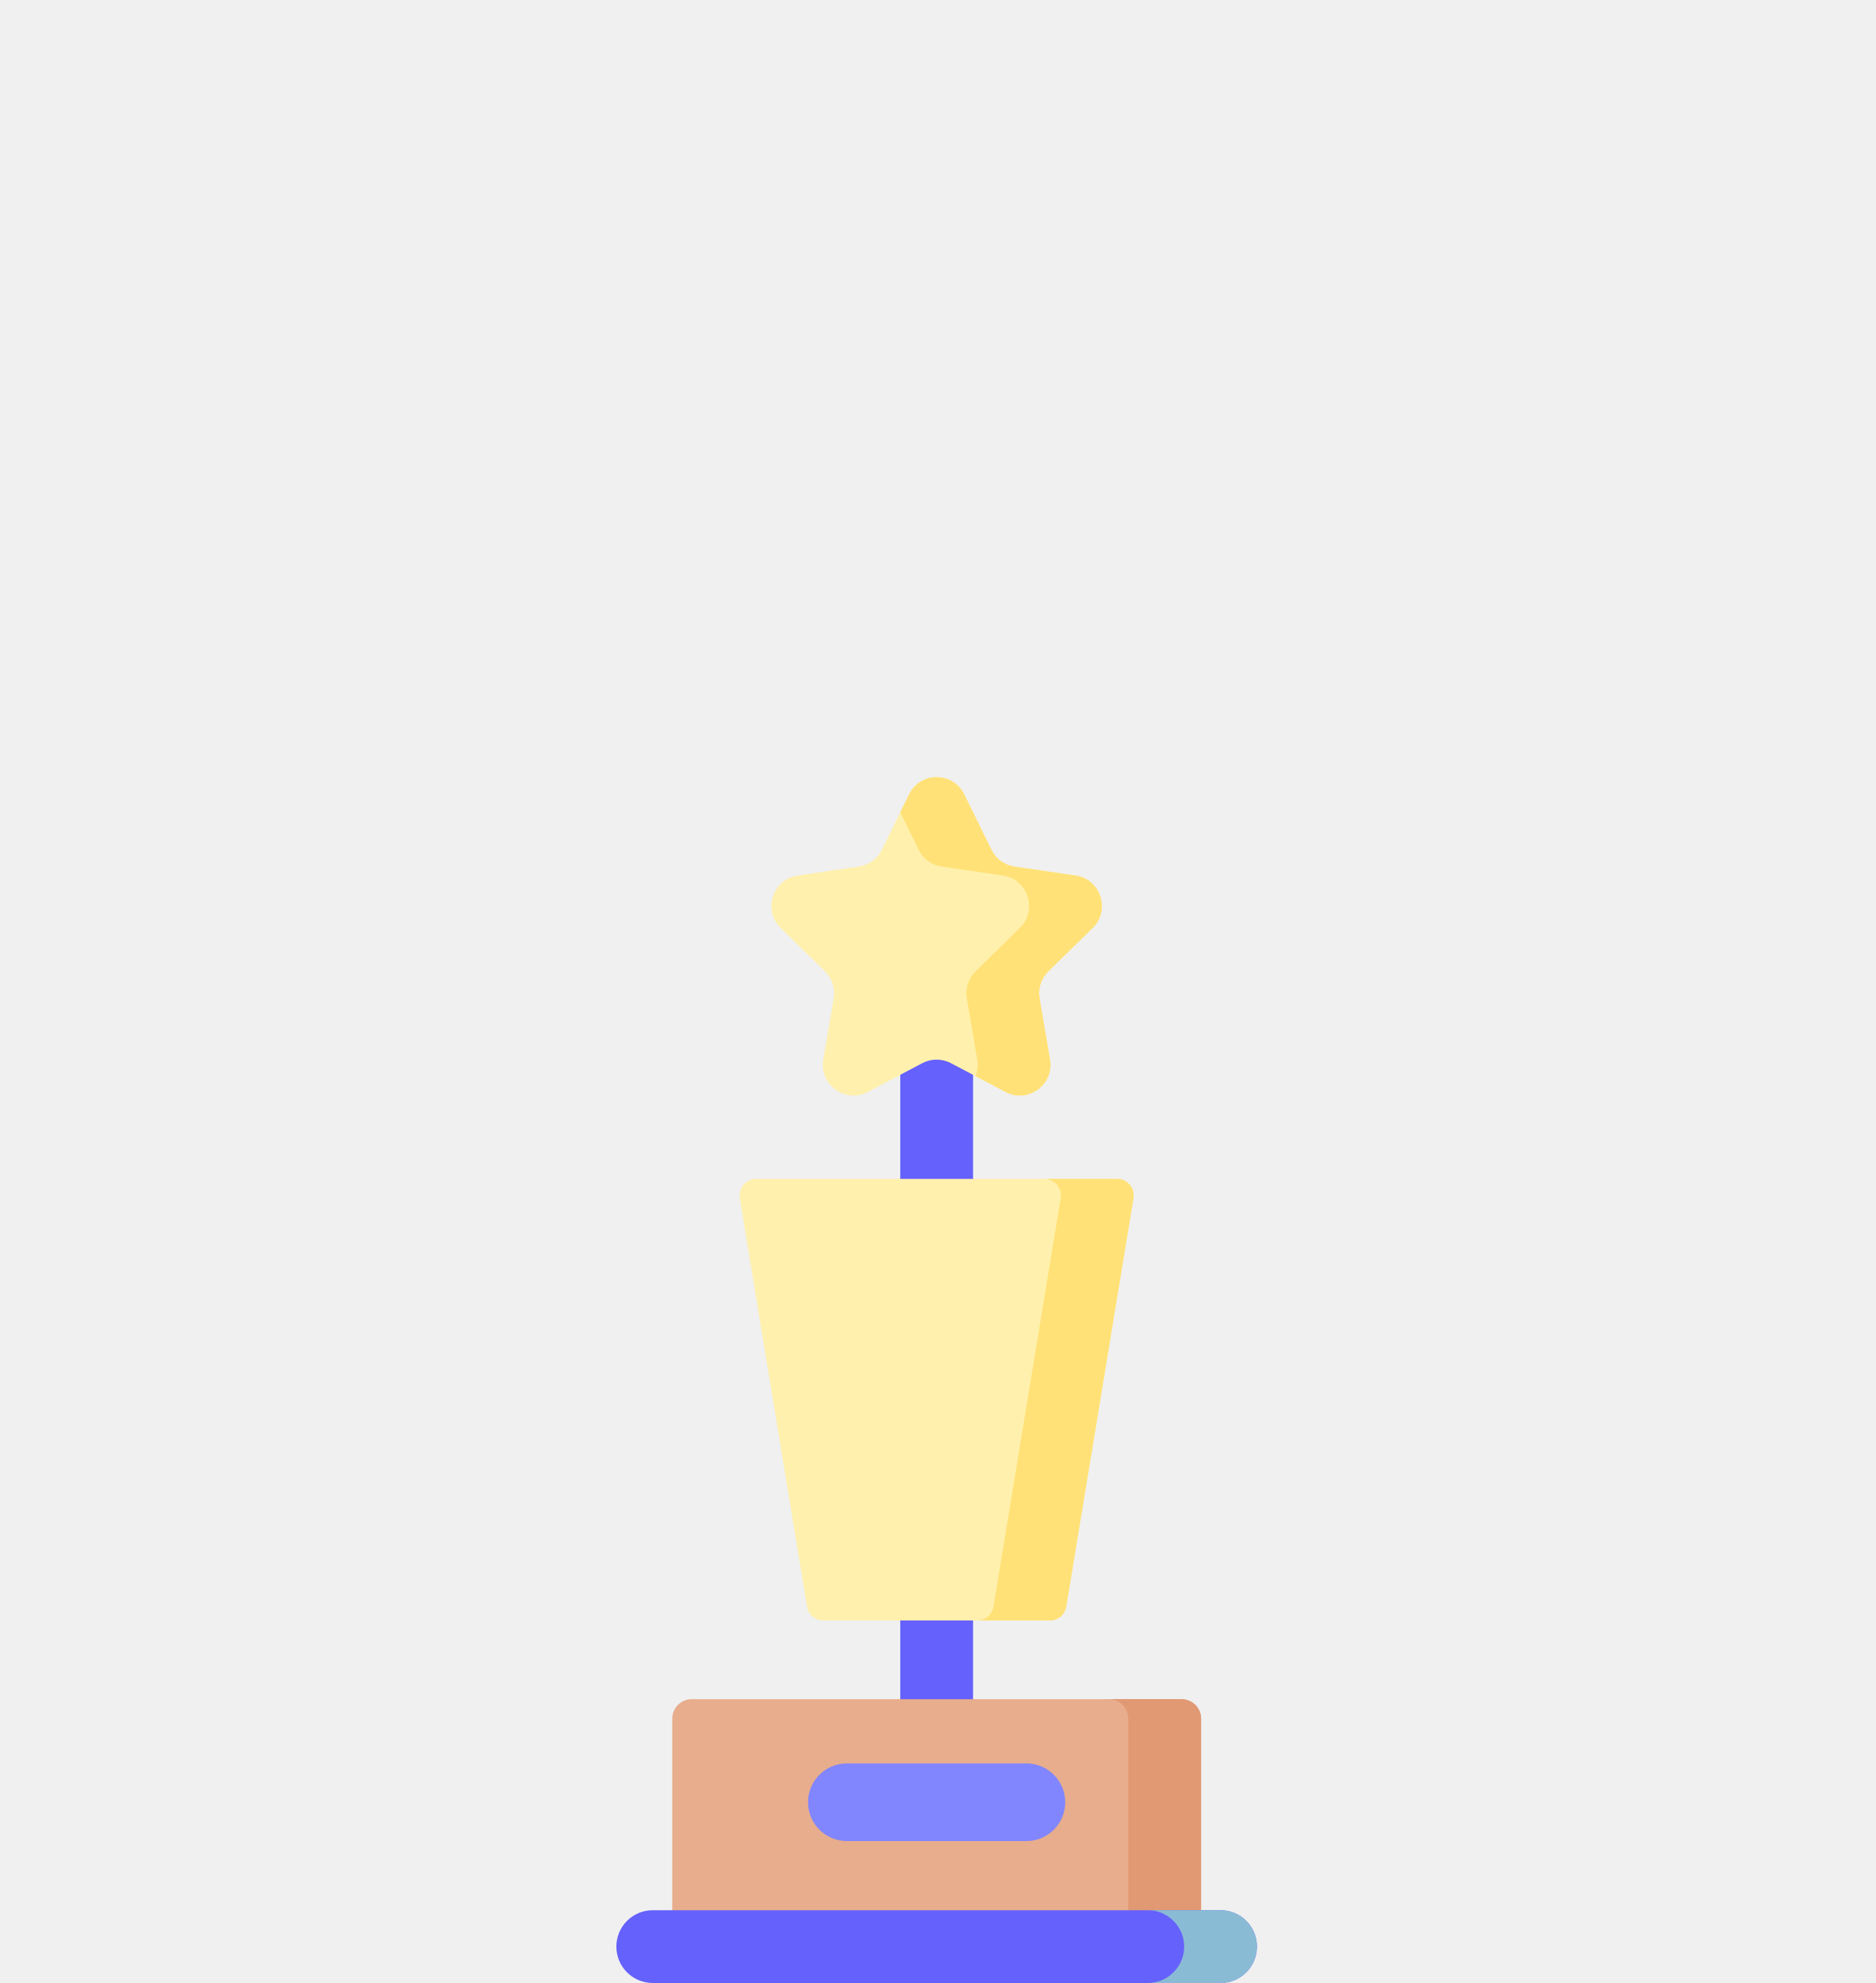
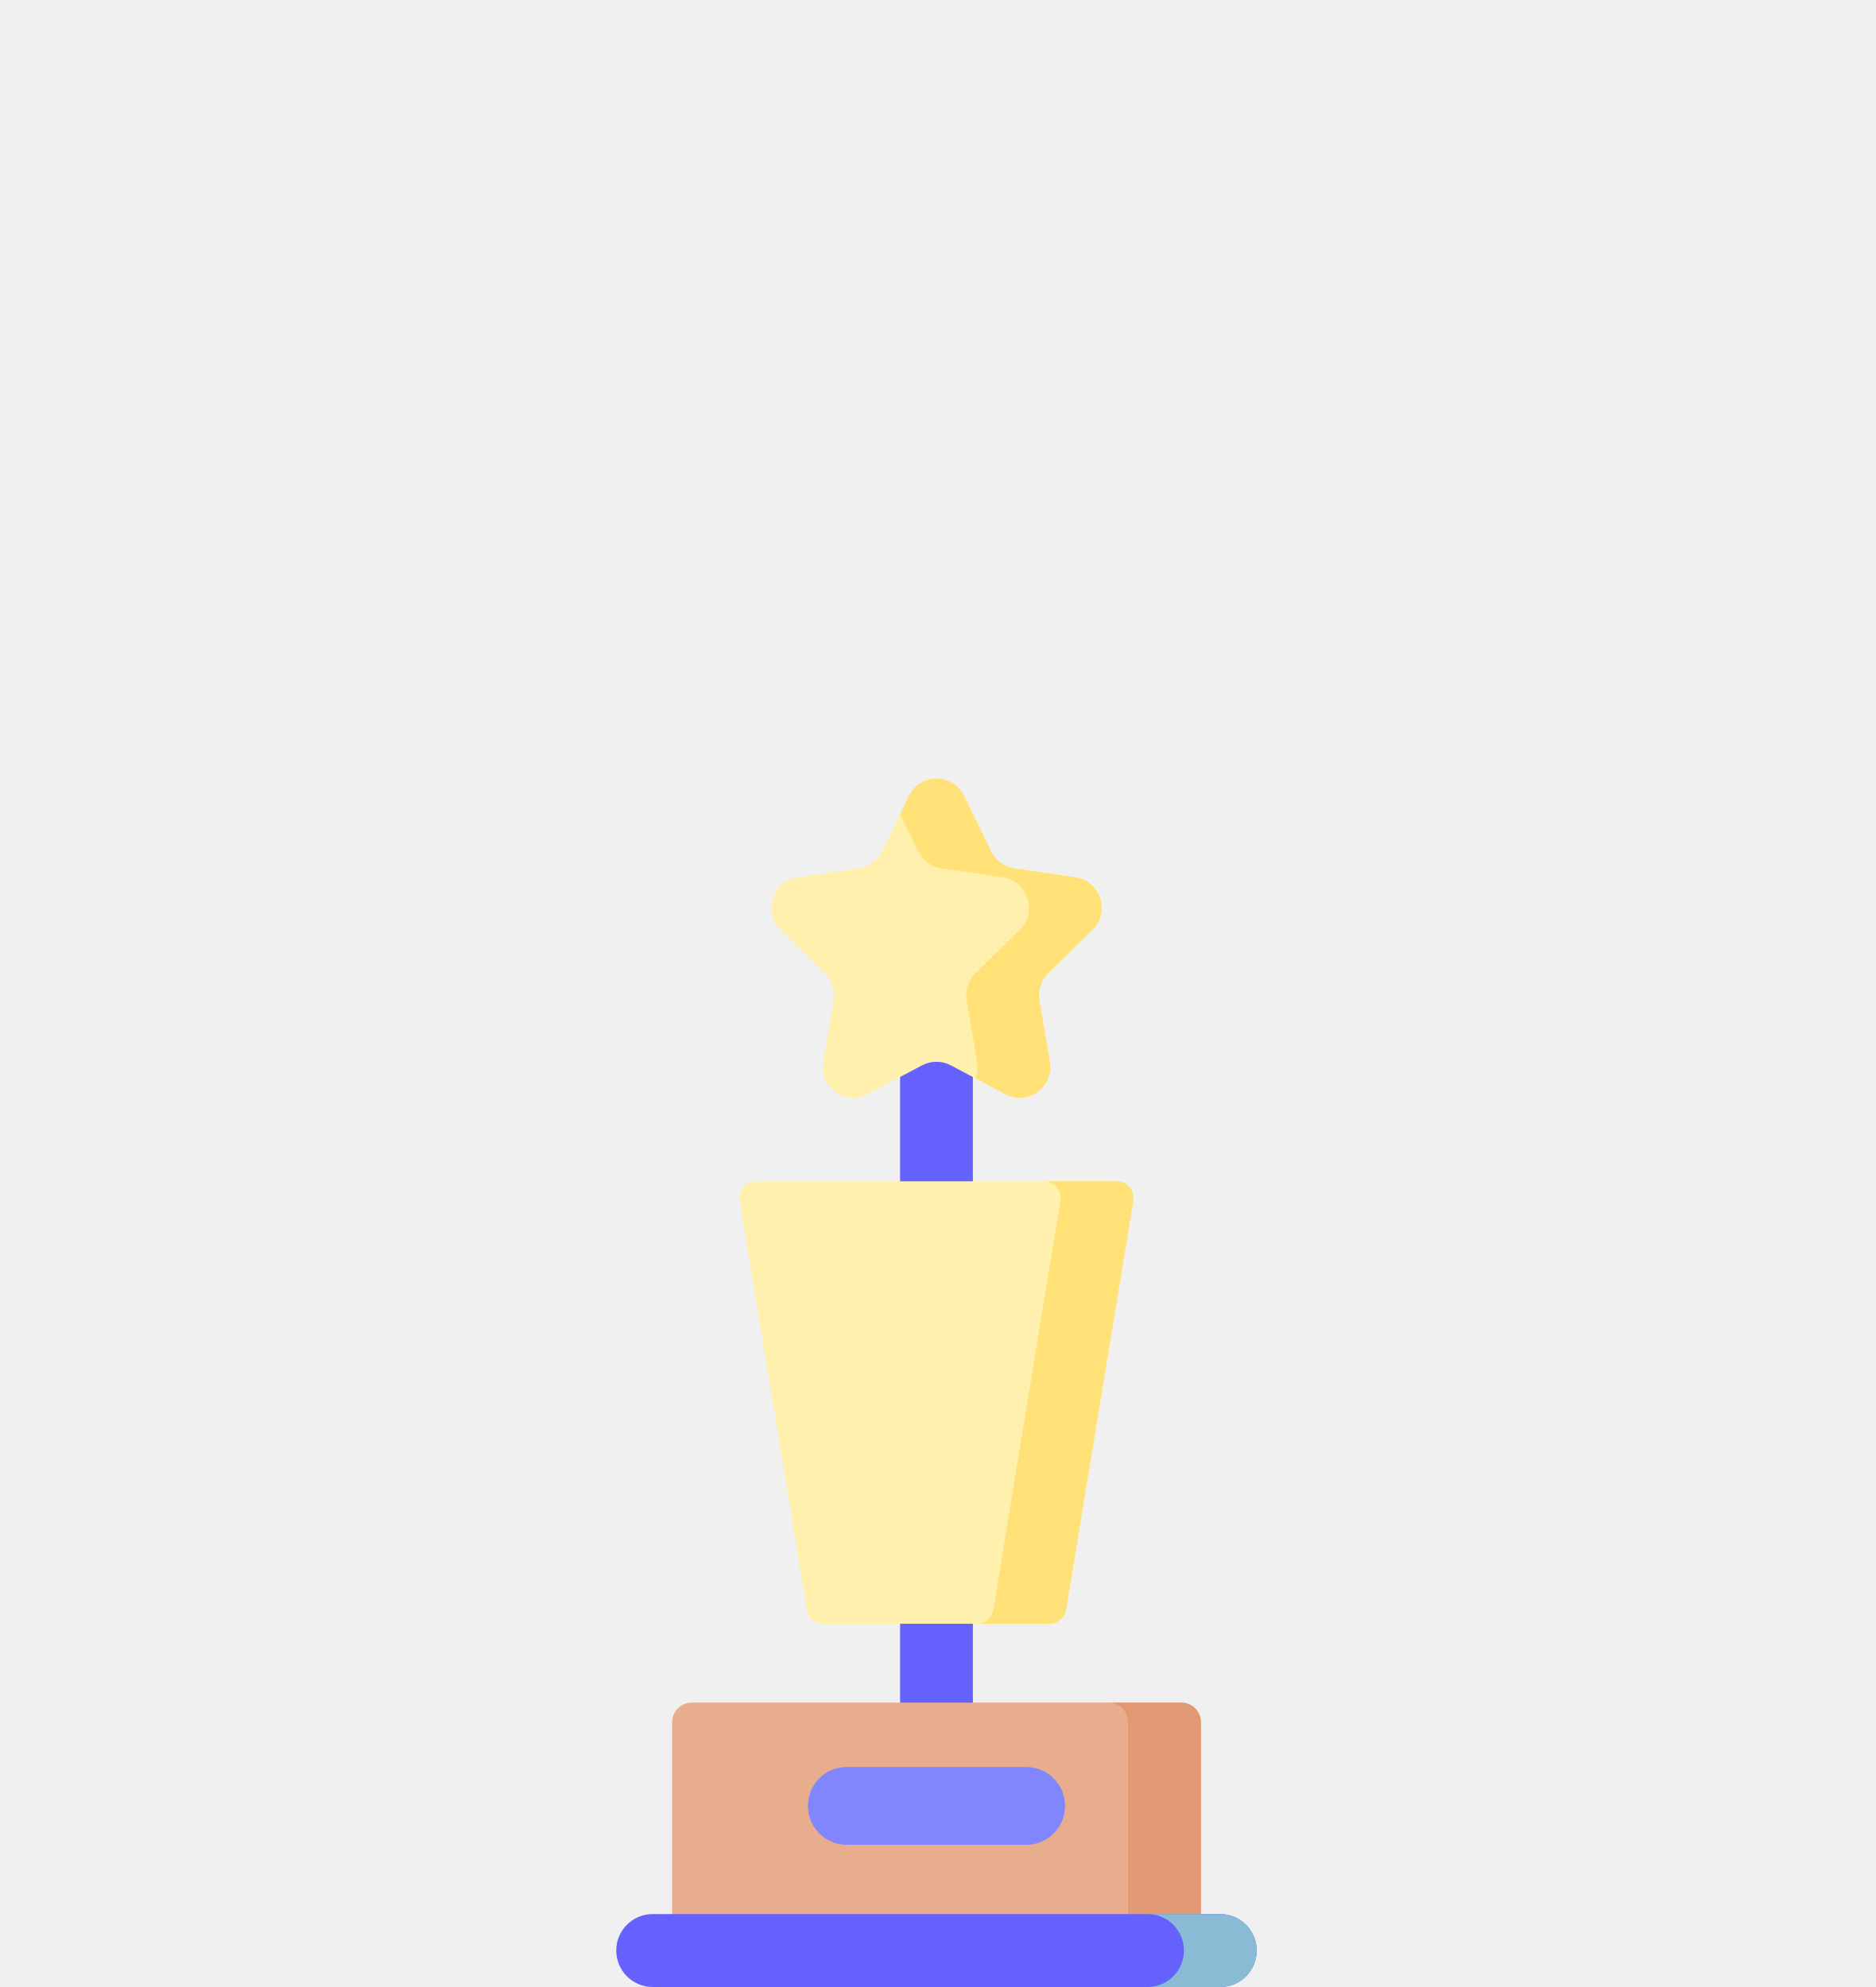
- <svg xmlns="http://www.w3.org/2000/svg" width="280" height="296" viewBox="0 0 280 296" fill="none">
-   <g clip-path="url(#clip0)">
-     <path d="M134.375 152.343H145.24V181.094H134.375V152.343Z" fill="#6561FC" />
-     <path d="M134.375 235.029H145.24V260.555H134.375V235.029Z" fill="#6561FC" />
-     <path d="M156.714 241.885H122.899C121.686 241.885 120.652 241.007 120.456 239.811L110.424 178.848C110.176 177.34 111.34 175.97 112.867 175.97H166.745C168.274 175.97 169.437 177.34 169.189 178.848L159.157 239.811C158.96 241.007 157.926 241.885 156.714 241.885V241.885Z" fill="#FFF0AD" />
-     <path d="M166.744 175.97H155.879C157.407 175.97 158.571 177.34 158.322 178.848L148.291 239.811C148.094 241.007 147.06 241.885 145.848 241.885H156.713C157.925 241.885 158.959 241.007 159.156 239.811L169.188 178.848C169.436 177.34 168.272 175.97 166.744 175.97Z" fill="#FFE177" />
-     <path d="M143.914 118.563L147.986 126.843C148.653 128.2 149.943 129.141 151.436 129.358L160.541 130.686C164.298 131.234 165.799 135.869 163.08 138.529L156.492 144.974C155.412 146.031 154.919 147.552 155.174 149.044L156.729 158.145C157.371 161.901 153.443 164.765 150.082 162.992L141.938 158.695C140.603 157.991 139.009 157.991 137.674 158.695L129.53 162.992C126.169 164.765 122.241 161.901 122.883 158.145L124.438 149.044C124.693 147.552 124.201 146.031 123.121 144.974L116.533 138.529C113.814 135.869 115.314 131.234 119.072 130.686L128.177 129.358C129.669 129.141 130.959 128.2 131.627 126.843L135.698 118.563C137.379 115.146 142.234 115.146 143.914 118.563V118.563Z" fill="#FFF0AD" />
-     <path d="M163.081 138.529C165.8 135.869 164.299 131.234 160.542 130.687L151.437 129.359C149.945 129.141 148.655 128.201 147.987 126.844L143.916 118.563C142.235 115.146 137.38 115.146 135.699 118.563L134.375 121.256L137.122 126.843C137.79 128.2 139.08 129.141 140.572 129.358L149.677 130.686C153.435 131.234 154.935 135.869 152.216 138.528L145.628 144.974C144.548 146.03 144.055 147.552 144.31 149.044L145.865 158.145C146.019 159.042 145.909 159.887 145.611 160.632L150.084 162.992C153.444 164.765 157.372 161.901 156.731 158.145L155.176 149.044C154.921 147.552 155.413 146.03 156.493 144.974L163.081 138.529Z" fill="#FFE177" />
-     <path d="M176.377 253.64H103.241C101.641 253.64 100.344 254.937 100.344 256.537V288.297H179.274V256.537C179.274 254.937 177.977 253.64 176.377 253.64V253.64Z" fill="#E8AD8C" />
-     <path d="M176.377 253.64H165.512C167.112 253.64 168.409 254.937 168.409 256.537V288.297H179.274V256.537C179.274 254.937 177.977 253.64 176.377 253.64Z" fill="#E19974" />
-     <path d="M153.205 274.813H126.404C123.204 274.813 120.609 272.218 120.609 269.018C120.609 265.818 123.204 263.223 126.404 263.223H153.205C156.405 263.223 159 265.818 159 269.018C159 272.219 156.405 274.813 153.205 274.813Z" fill="#8186FE" />
-     <path d="M182.181 296H97.433C94.433 296 92 293.568 92 290.567C92 287.567 94.432 285.135 97.433 285.135H182.181C185.181 285.135 187.614 287.567 187.614 290.567C187.614 293.568 185.181 296 182.181 296Z" fill="#6561FC" />
-     <path d="M182.181 285.135H171.316C174.317 285.135 176.749 287.567 176.749 290.567C176.749 293.568 174.317 296 171.316 296H182.181C185.182 296 187.614 293.568 187.614 290.567C187.614 287.567 185.182 285.135 182.181 285.135V285.135Z" fill="#8ABBD5" />
-   </g>
-   <defs>
-     <clipPath id="clip0">
-       <rect width="280" height="296" fill="white" />
-     </clipPath>
-   </defs>
+ <svg xmlns="http://www.w3.org/2000/svg" width="235" height="249" viewBox="0 0 235 249" fill="none">
+   <path d="M112.779 128.153H121.898V152.339H112.779V128.153Z" fill="#6561FC" />
+   <path d="M112.779 197.71H121.898V219.183H112.779V197.71Z" fill="#6561FC" />
+   <path d="M131.529 203.478H103.149C102.13 203.478 101.263 202.739 101.098 201.733L92.678 150.45C92.47 149.181 93.447 148.029 94.729 148.029H139.948C141.231 148.029 142.207 149.181 141.999 150.45L133.579 201.733C133.414 202.739 132.546 203.478 131.529 203.478Z" fill="#FFF0AD" />
+   <path d="M139.946 148.029H130.827C132.109 148.029 133.086 149.181 132.877 150.45L124.459 201.733C124.293 202.739 123.425 203.478 122.408 203.478H131.527C132.544 203.478 133.412 202.739 133.577 201.733L141.997 150.45C142.205 149.181 141.228 148.029 139.946 148.029Z" fill="#FFE177" />
+   <path d="M120.785 99.737L124.202 106.702C124.762 107.844 125.845 108.636 127.098 108.818L134.739 109.935C137.893 110.396 139.152 114.295 136.87 116.533L131.341 121.954C130.435 122.844 130.021 124.123 130.235 125.378L131.54 133.034C132.079 136.194 128.782 138.603 125.961 137.112L119.126 133.497C118.006 132.905 116.668 132.905 115.547 133.497L108.712 137.112C105.891 138.603 102.595 136.194 103.134 133.034L104.439 125.378C104.653 124.123 104.24 122.844 103.333 121.954L97.804 116.533C95.522 114.295 96.781 110.396 99.935 109.935L107.577 108.818C108.829 108.636 109.912 107.844 110.472 106.702L113.889 99.737C115.3 96.863 119.375 96.863 120.785 99.737Z" fill="#FFF0AD" />
+   <path d="M136.872 116.533C139.154 114.295 137.894 110.396 134.741 109.936L127.099 108.819C125.847 108.636 124.764 107.845 124.204 106.703L120.787 99.737C119.376 96.863 115.301 96.863 113.891 99.737L112.779 102.003L115.085 106.702C115.645 107.844 116.728 108.636 117.98 108.818L125.622 109.935C128.776 110.396 130.035 114.295 127.753 116.532L122.224 121.954C121.317 122.843 120.904 124.123 121.118 125.378L122.423 133.034C122.552 133.789 122.46 134.5 122.21 135.126L125.964 137.112C128.784 138.603 132.08 136.194 131.542 133.034L130.237 125.378C130.023 124.123 130.436 122.843 131.343 121.954L136.872 116.533Z" fill="#FFE177" />
+   <path d="M148.032 213.366H86.65C85.307 213.366 84.219 214.457 84.219 215.803V242.52H150.464V215.803C150.464 214.457 149.375 213.366 148.032 213.366Z" fill="#E8AD8C" />
+   <path d="M148.031 213.366H138.912C140.255 213.366 141.344 214.457 141.344 215.803V242.52H150.462V215.803C150.462 214.457 149.374 213.366 148.031 213.366Z" fill="#E19974" />
+   <path d="M128.584 231.177H106.09C103.405 231.177 101.227 228.994 101.227 226.302C101.227 223.61 103.405 221.427 106.09 221.427H128.584C131.27 221.427 133.448 223.61 133.448 226.302C133.448 228.995 131.27 231.177 128.584 231.177Z" fill="#8186FE" />
+   <path d="M152.902 249H81.774C79.256 249 77.215 246.954 77.215 244.43C77.215 241.906 79.256 239.86 81.774 239.86H152.902C155.42 239.86 157.462 241.906 157.462 244.43C157.462 246.954 155.42 249 152.902 249Z" fill="#6561FC" />
+   <path d="M152.902 239.86H143.783C146.302 239.86 148.343 241.906 148.343 244.43C148.343 246.954 146.302 249 143.783 249H152.902C155.421 249 157.462 246.954 157.462 244.43C157.462 241.906 155.421 239.86 152.902 239.86Z" fill="#8ABBD5" />
</svg>
